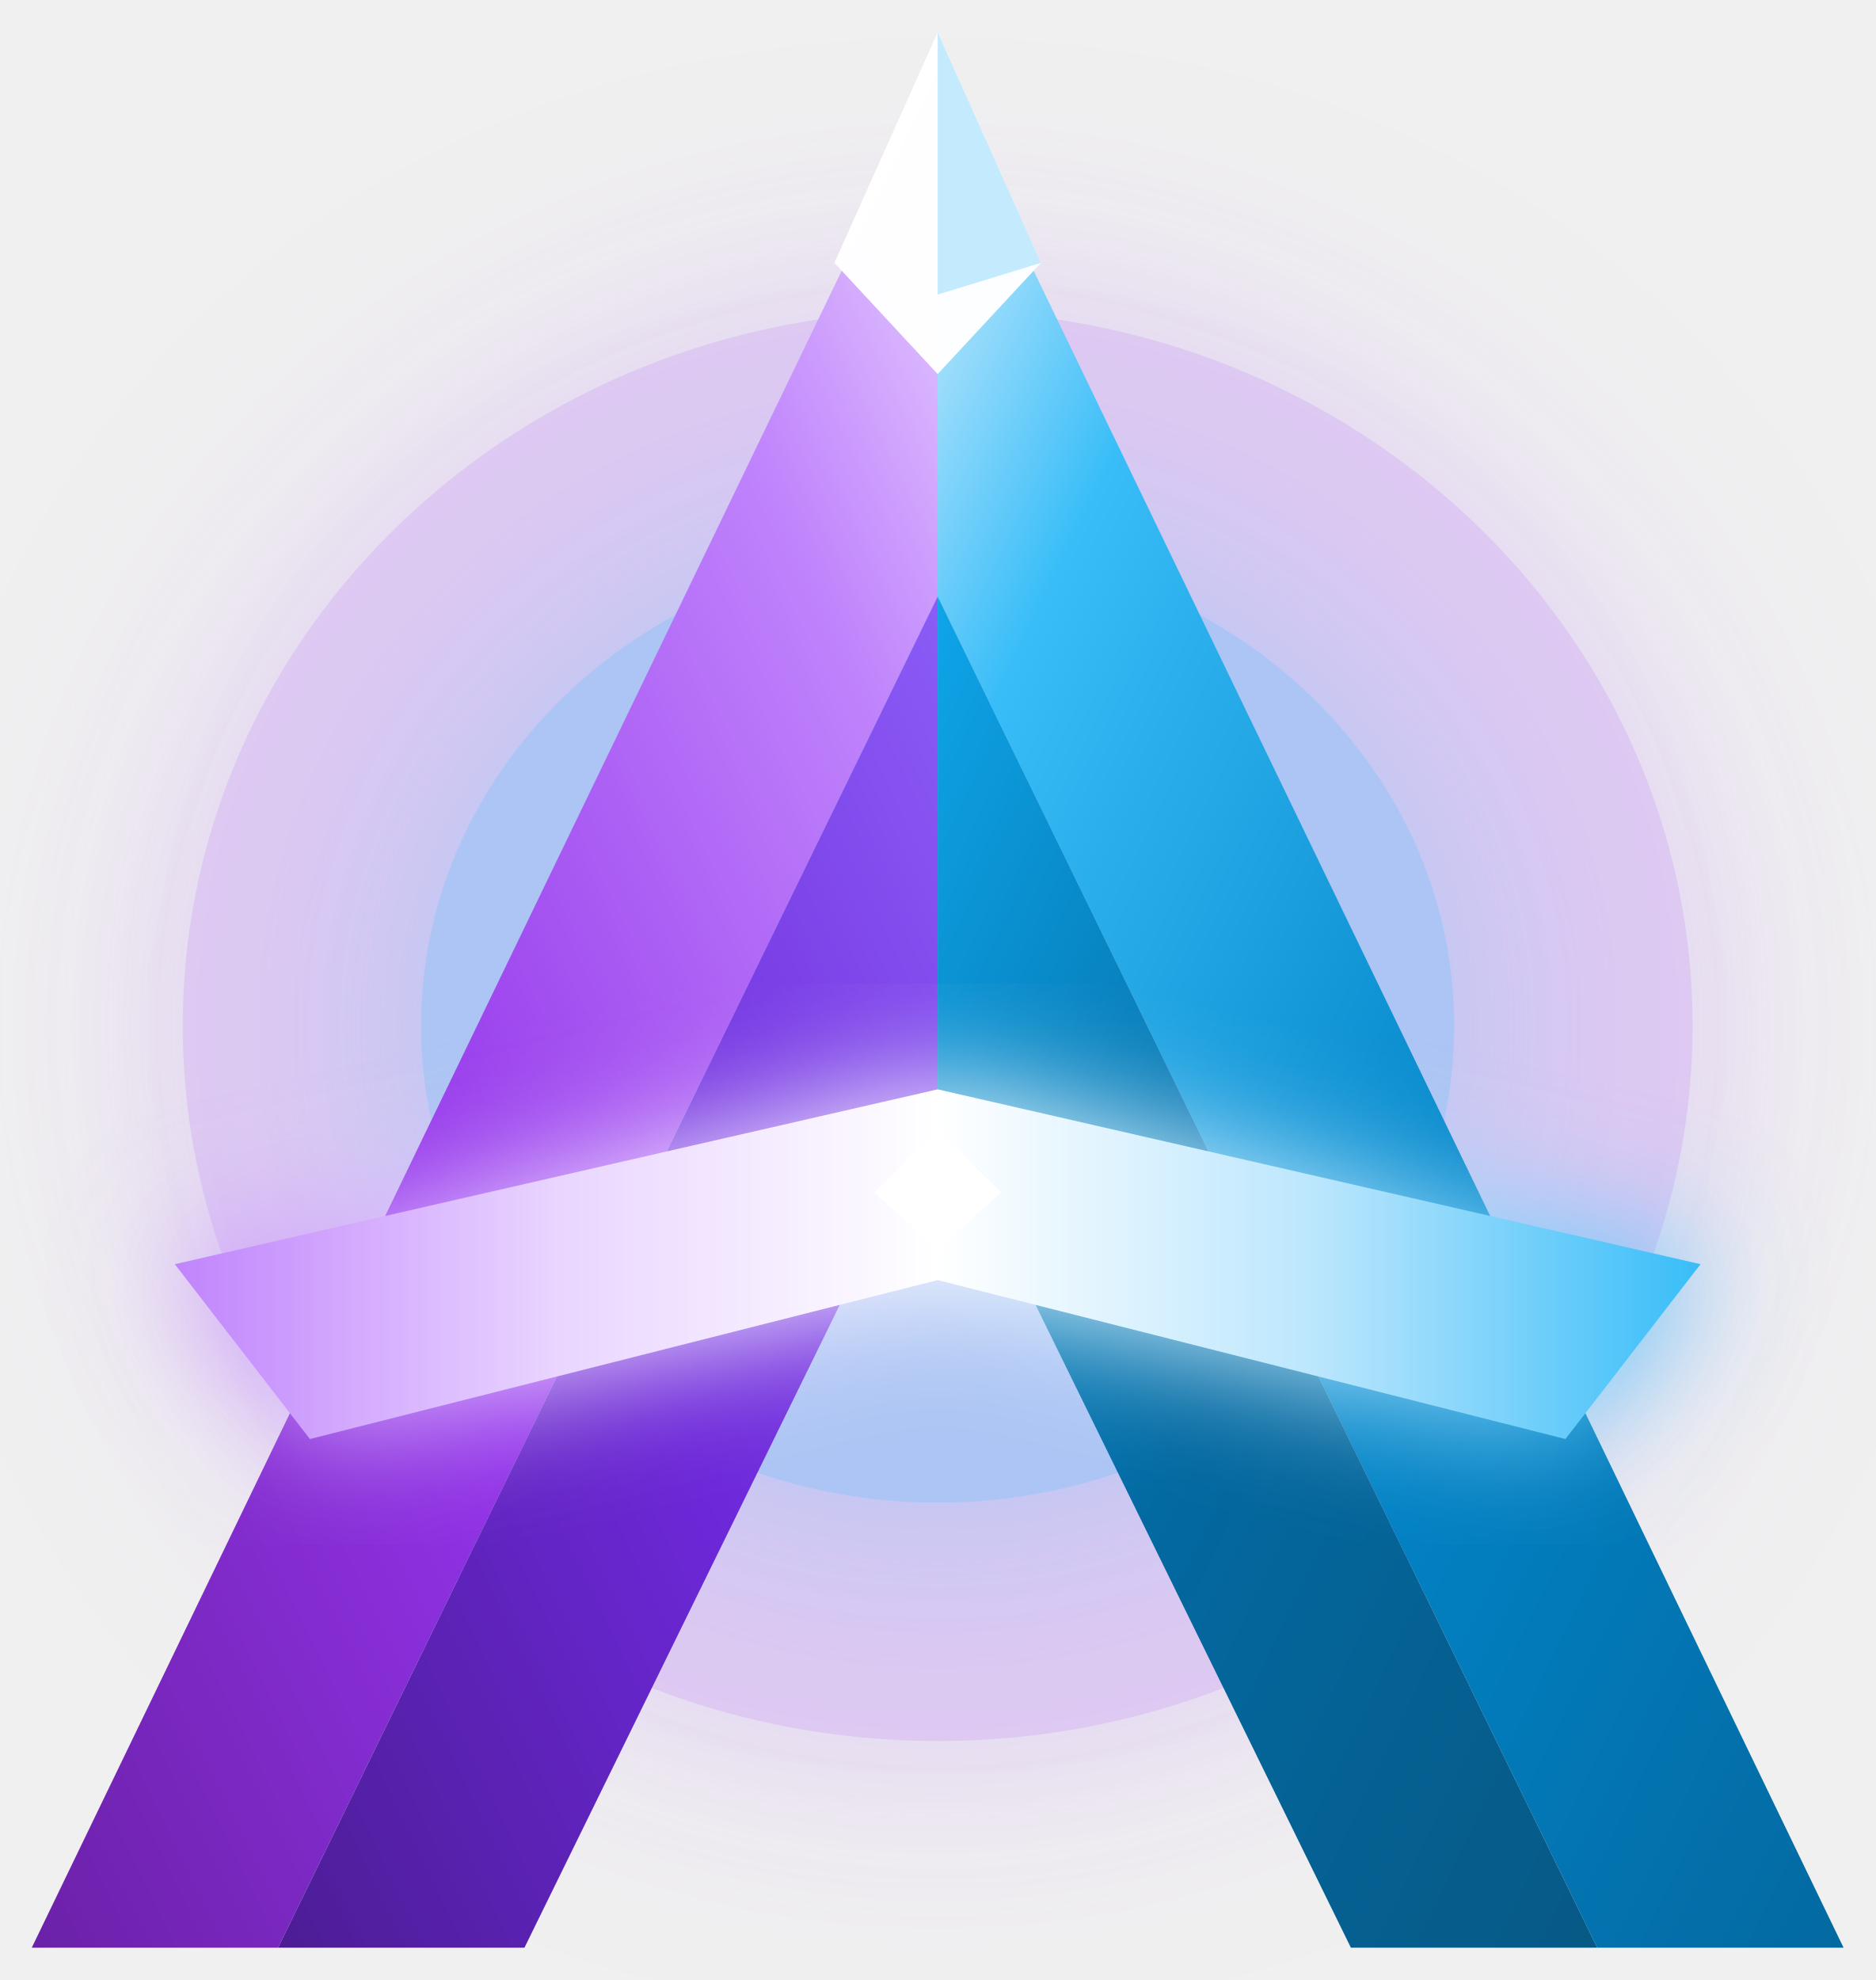
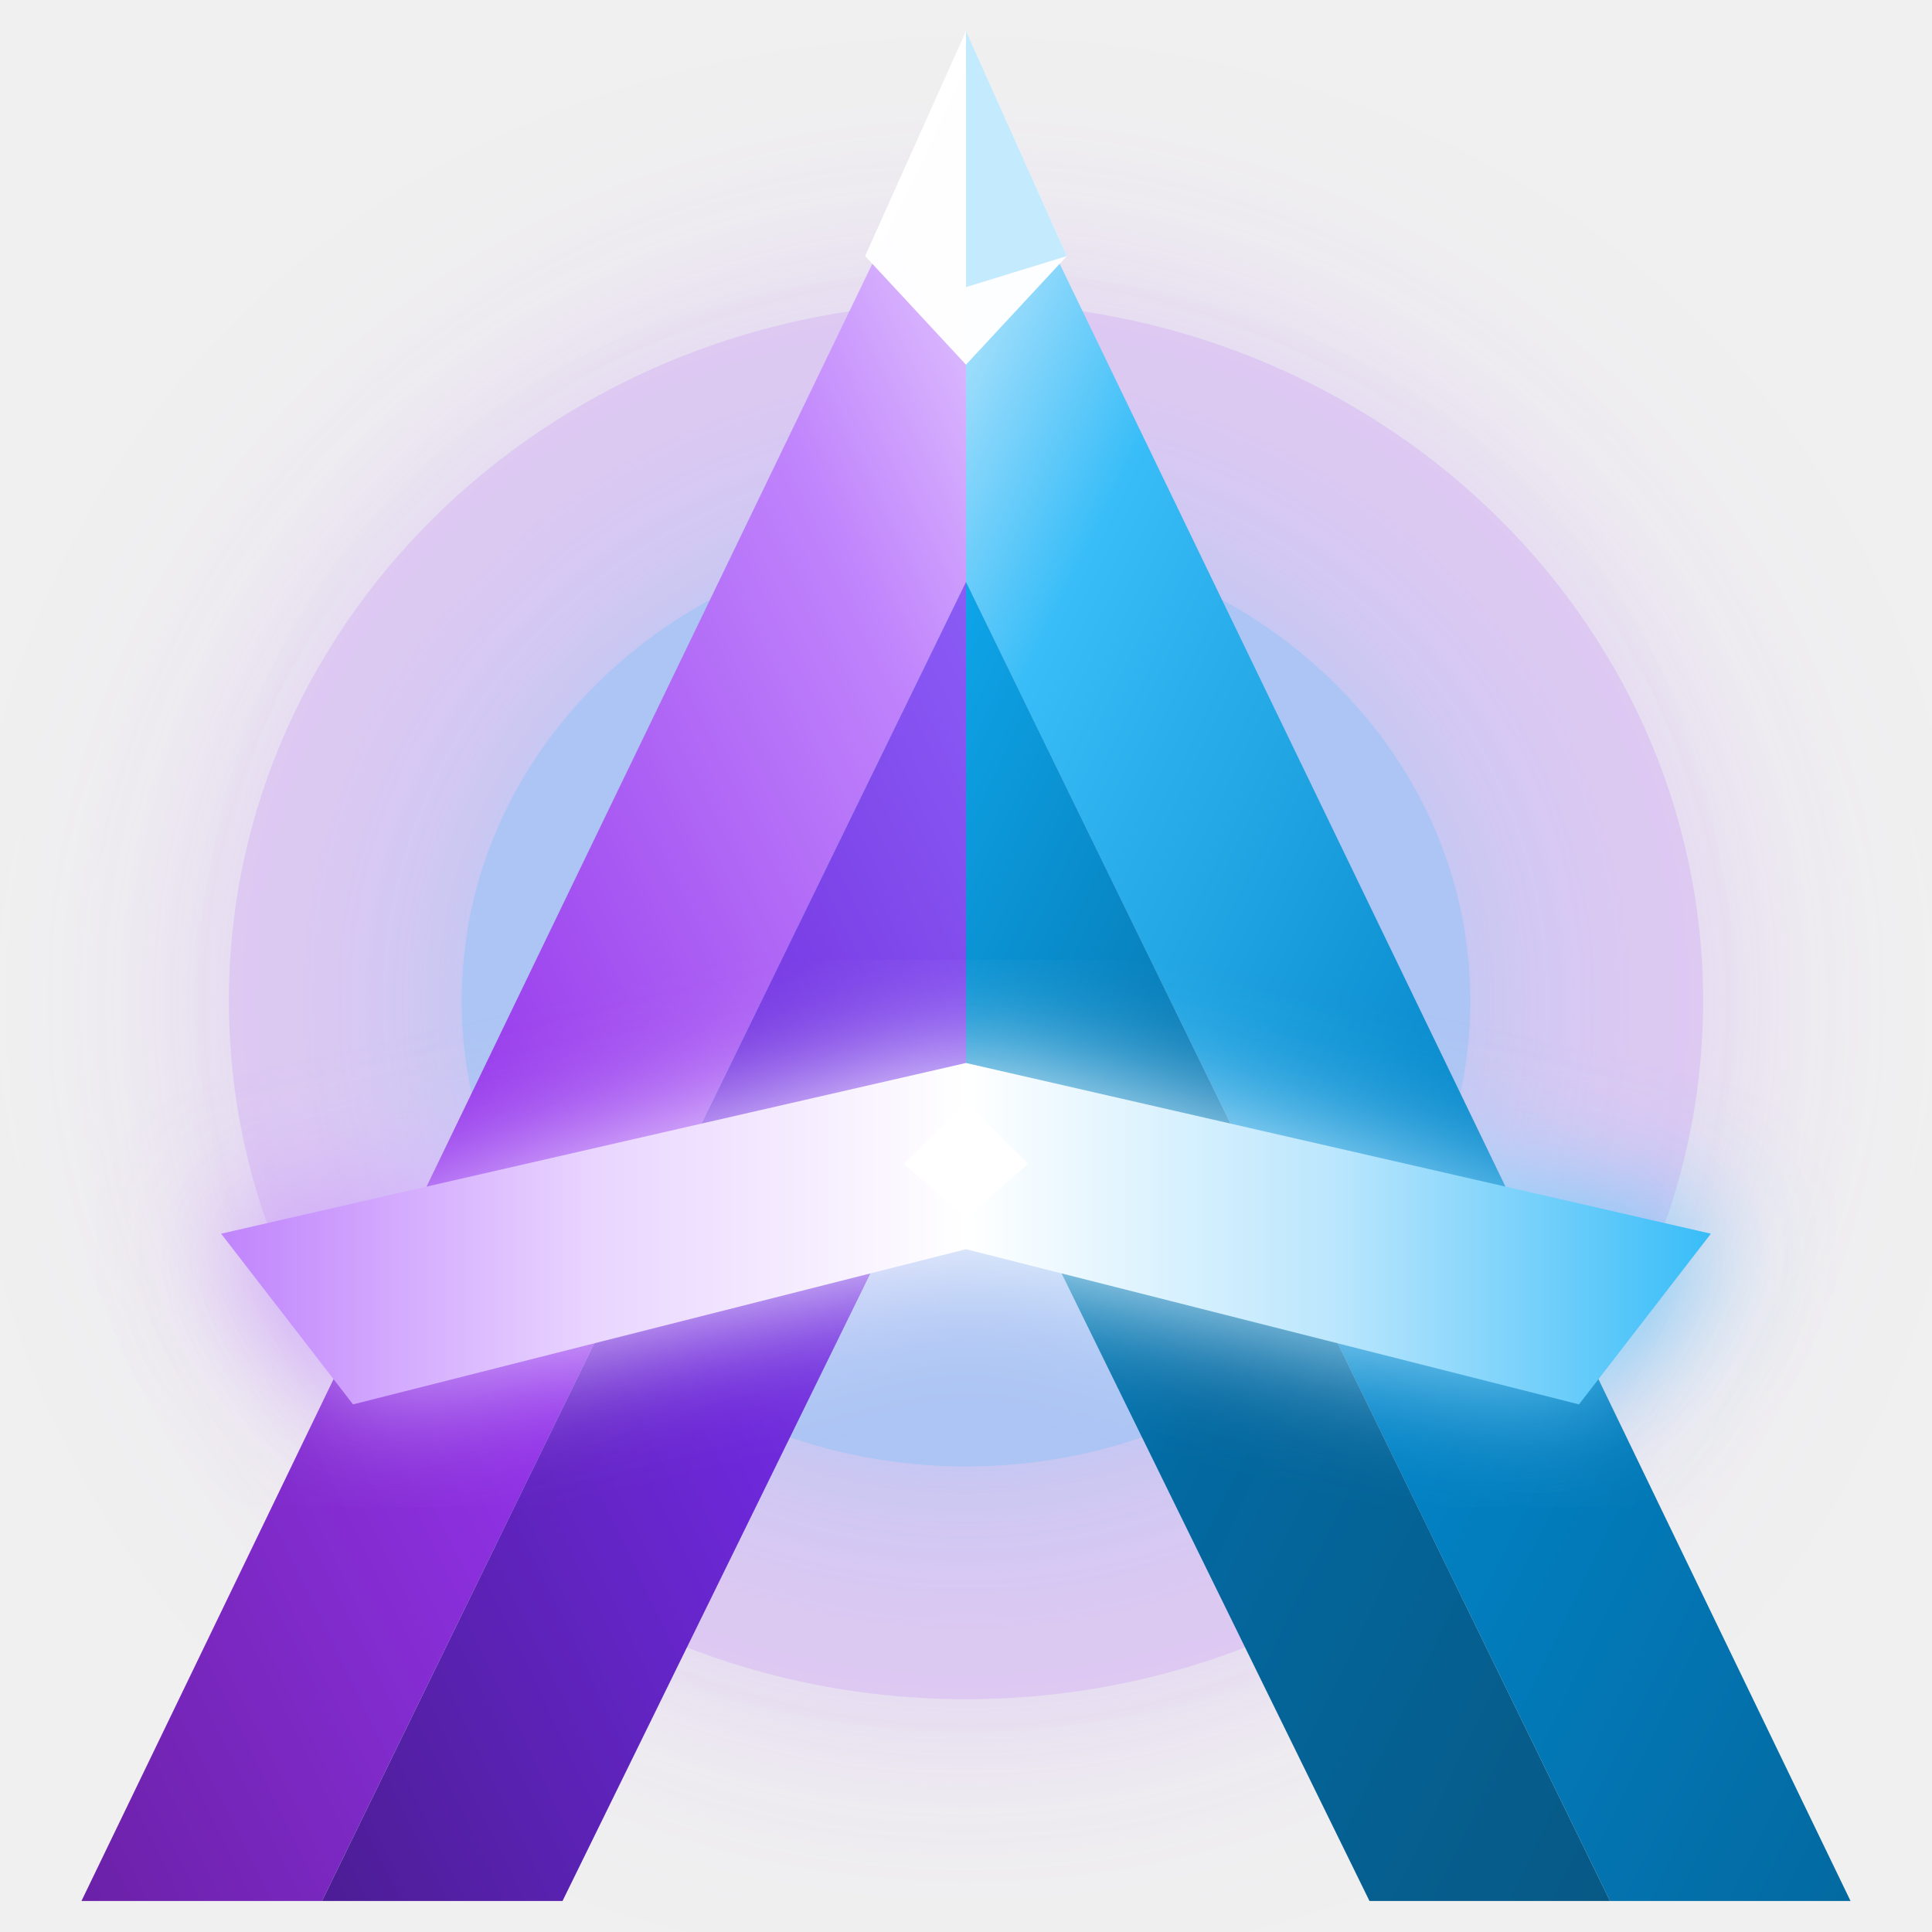
- <svg xmlns="http://www.w3.org/2000/svg" viewBox="138 97 236 249" width="485" height="512">
+ <svg xmlns="http://www.w3.org/2000/svg" viewBox="138 97 236 249" width="512" height="512">
  <defs>
    <linearGradient id="logo-left-outer" x1="0%" y1="100%" x2="100%" y2="0%">
      <stop offset="0%" stop-color="#6b21a8" />
      <stop offset="40%" stop-color="#9333ea" />
      <stop offset="80%" stop-color="#c084fc" />
      <stop offset="100%" stop-color="#e9d5ff" />
    </linearGradient>
    <linearGradient id="logo-left-inner" x1="0%" y1="100%" x2="100%" y2="0%">
      <stop offset="0%" stop-color="#4c1d95" />
      <stop offset="50%" stop-color="#6d28d9" />
      <stop offset="100%" stop-color="#8b5cf6" />
    </linearGradient>
    <linearGradient id="logo-right-outer" x1="100%" y1="100%" x2="0%" y2="0%">
      <stop offset="0%" stop-color="#0369a1" />
      <stop offset="40%" stop-color="#0284c7" />
      <stop offset="80%" stop-color="#38bdf8" />
      <stop offset="100%" stop-color="#e0f2fe" />
    </linearGradient>
    <linearGradient id="logo-right-inner" x1="100%" y1="100%" x2="0%" y2="0%">
      <stop offset="0%" stop-color="#075985" />
      <stop offset="50%" stop-color="#0369a1" />
      <stop offset="100%" stop-color="#0ea5e9" />
    </linearGradient>
    <linearGradient id="logo-neon-beam" x1="0%" y1="50%" x2="100%" y2="50%">
      <stop offset="0%" stop-color="#c084fc" />
      <stop offset="25%" stop-color="#e9d5ff" />
      <stop offset="50%" stop-color="#ffffff" />
      <stop offset="75%" stop-color="#bae6fd" />
      <stop offset="100%" stop-color="#38bdf8" />
    </linearGradient>
    <filter id="logo-ambient" x="-30%" y="-30%" width="160%" height="160%">
      <feGaussianBlur stdDeviation="16" result="blur" />
      <feMerge>
        <feMergeNode in="blur" />
        <feMergeNode in="SourceGraphic" />
      </feMerge>
    </filter>
    <filter id="logo-beam-glow" x="-30%" y="-30%" width="160%" height="160%">
      <feGaussianBlur stdDeviation="8" result="blur" />
      <feMerge>
        <feMergeNode in="blur" />
        <feMergeNode in="SourceGraphic" />
      </feMerge>
    </filter>
  </defs>
  <ellipse cx="256" cy="226" rx="95" ry="90" fill="#a855f7" opacity="0.25" filter="url(#logo-ambient)" />
  <ellipse cx="256" cy="226" rx="65" ry="60" fill="#38bdf8" opacity="0.3" filter="url(#logo-ambient)" />
  <g id="alya-prism">
    <polygon points="256,106 142,342 173,342 256,172" fill="url(#logo-left-outer)" />
    <polygon points="256,172 173,342 204,342 256,236" fill="url(#logo-left-inner)" />
    <polygon points="256,106 370,342 339,342 256,172" fill="url(#logo-right-outer)" />
    <polygon points="256,172 339,342 308,342 256,236" fill="url(#logo-right-inner)" />
    <g filter="url(#logo-beam-glow)">
      <polygon points="160,256 256,234 352,256 335,278 256,258 177,278" fill="url(#logo-neon-beam)" />
      <polygon points="256,239 264,247 256,254 248,247" fill="#ffffff" />
    </g>
    <polygon points="256,101 269,130 256,144 243,130" fill="#ffffff" opacity="0.98" />
    <polygon points="256,101 269,130 256,134" fill="#bae6fd" opacity="0.85" />
  </g>
</svg>
